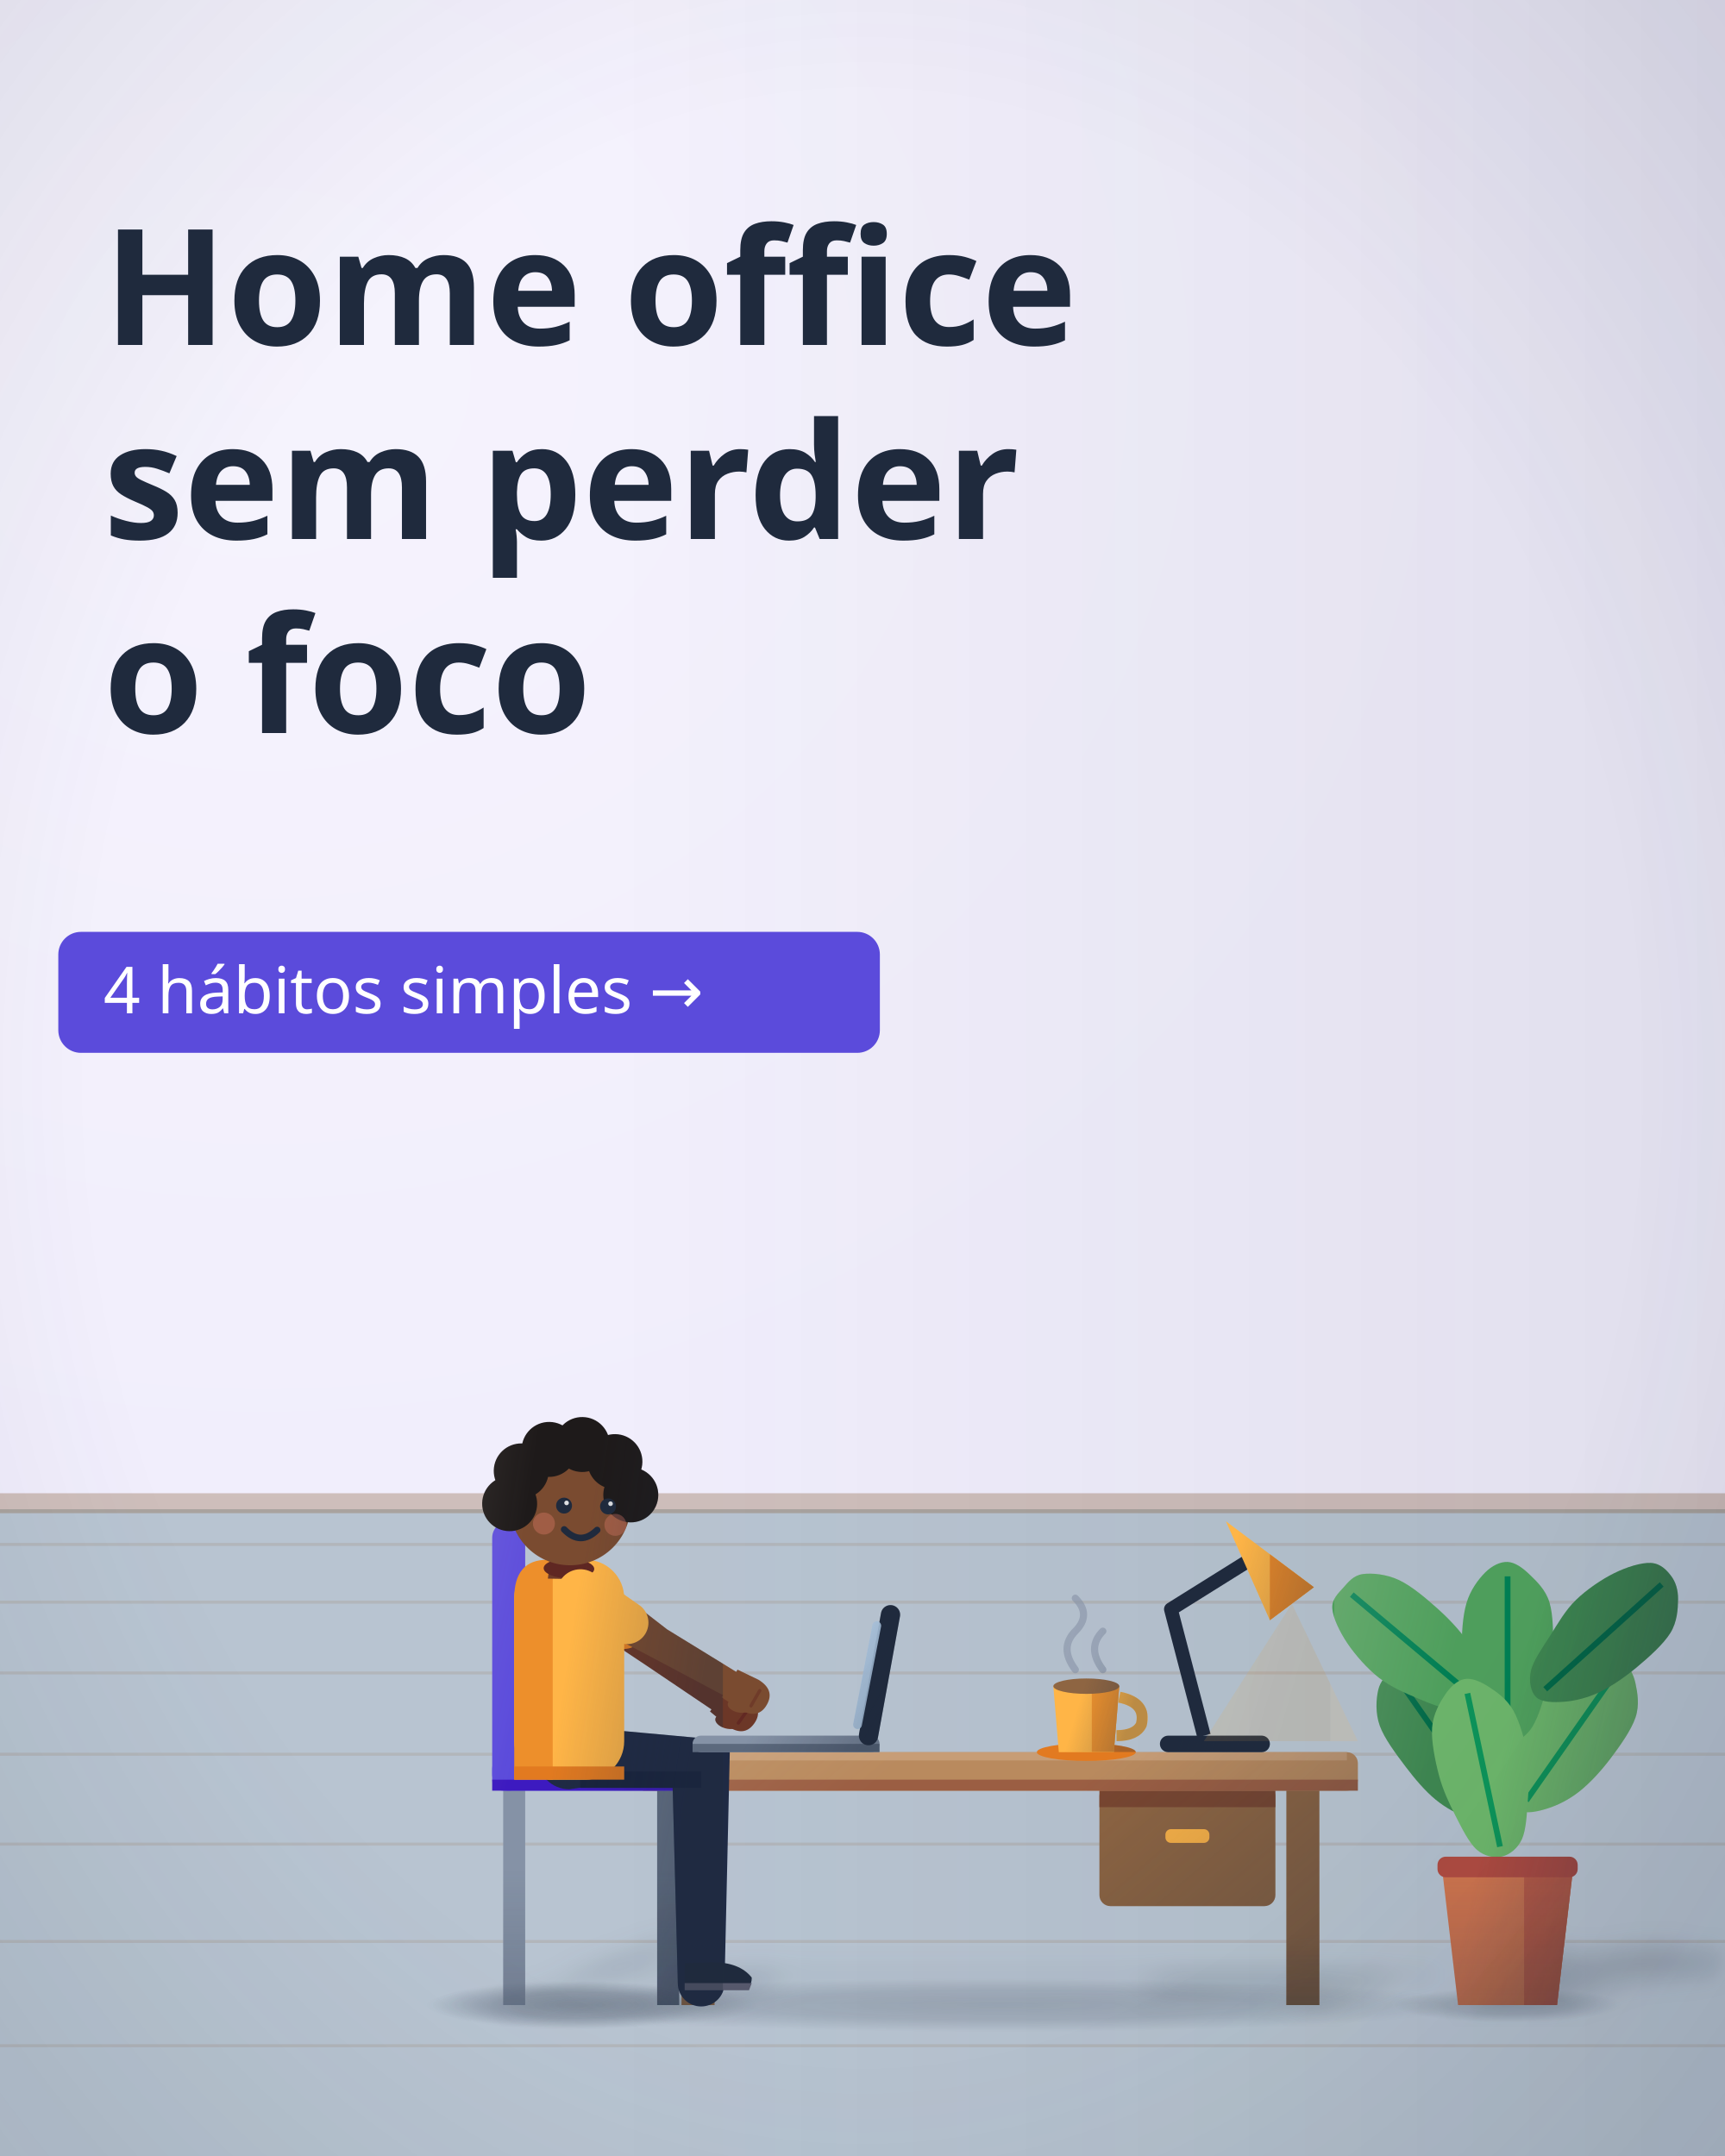
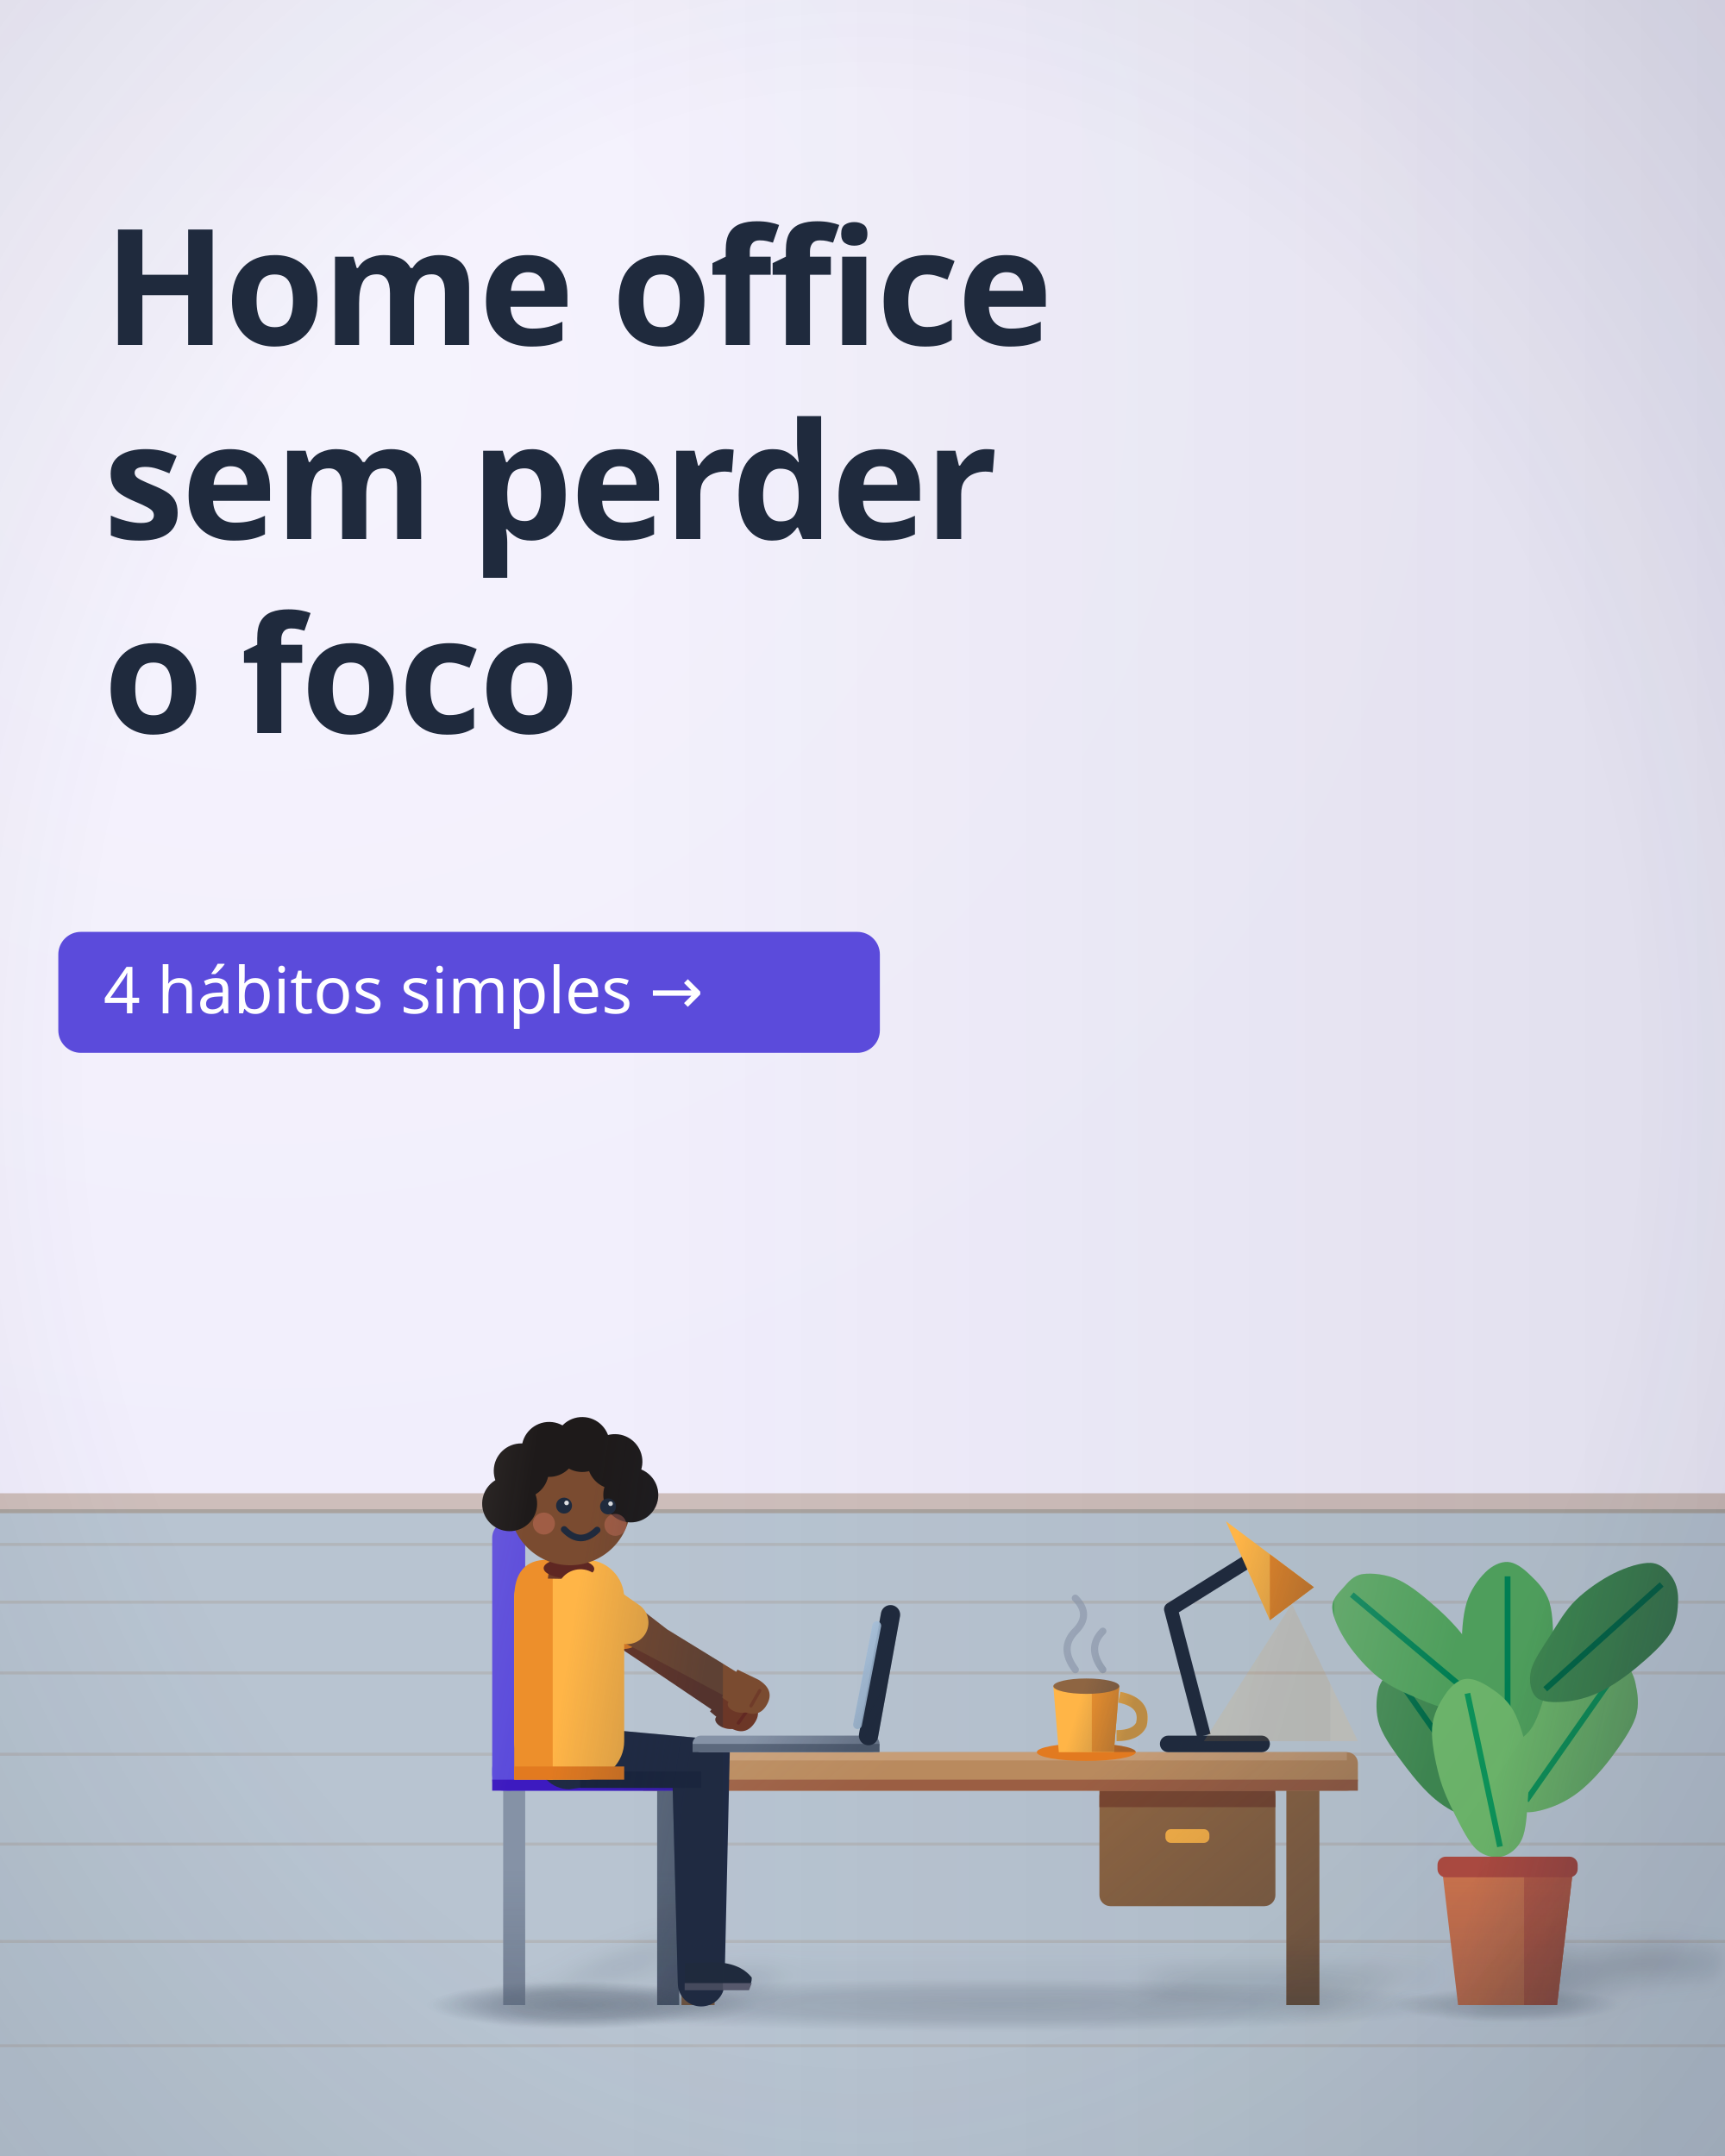
<svg xmlns="http://www.w3.org/2000/svg" width="864" height="1080" viewBox="0 0 864 1080">
  <defs>
    <linearGradient id="sky" x1="0" y1="0" x2="0" y2="1">
      <stop offset="0" stop-color="#DCEBF7" />
      <stop offset="0.55" stop-color="#e6f1f9" />
      <stop offset="0.85" stop-color="#EFF6FC" />
      <stop offset="1" stop-color="#EEF5FB" />
    </linearGradient>
    <linearGradient id="ground" x1="0" y1="0" x2="0" y2="1">
      <stop offset="0" stop-color="#9CC793" />
      <stop offset="1" stop-color="#7AB582" />
    </linearGradient>
    <radialGradient id="cshadow">
      <stop offset="0" stop-color="rgb(31,42,61)" stop-opacity="0.195" />
      <stop offset="0.55" stop-color="rgb(31,42,61)" stop-opacity="0.143" />
      <stop offset="1" stop-color="rgb(31,42,61)" stop-opacity="0" />
    </radialGradient>
    <filter id="hazeFar" color-interpolation-filters="sRGB">
      <feColorMatrix type="matrix" values="0.92 0 0 0 0.076 0 0.92 0 0 0.075 0 0 0.92 0 0.079 0 0 0 1 0" />
    </filter>
    <filter id="hazeMid" color-interpolation-filters="sRGB">
      <feColorMatrix type="matrix" values="0.96 0 0 0 0.038 0 0.96 0 0 0.037 0 0 0.96 0 0.040 0 0 0 1 0" />
    </filter>
    <linearGradient id="lgLight" x1="0" y1="0" x2="1" y2="0.35">
      <stop offset="0" stop-color="#FFF4DE" stop-opacity="0.156" />
      <stop offset="0.42" stop-color="#FFF4DE" stop-opacity="0" />
    </linearGradient>
    <linearGradient id="lgShade" x1="0" y1="0" x2="1" y2="0.35">
      <stop offset="0.6" stop-color="rgb(31,42,61)" stop-opacity="0" />
      <stop offset="1" stop-color="rgb(31,42,61)" stop-opacity="0.300" />
    </linearGradient>
    <linearGradient id="lgAO" x1="0" y1="0" x2="0" y2="1">
      <stop offset="0.72" stop-color="rgb(31,42,61)" stop-opacity="0" />
      <stop offset="1" stop-color="rgb(31,42,61)" stop-opacity="0.192" />
    </linearGradient>
    <filter id="toWhite" color-interpolation-filters="sRGB">
      <feColorMatrix values="0 0 0 0 1 0 0 0 0 1 0 0 0 0 1 0 0 0 1 0" />
    </filter>
    <filter id="castF" x="-30%" y="-30%" width="160%" height="160%" color-interpolation-filters="sRGB">
      <feColorMatrix values="0 0 0 0 0.122 0 0 0 0 0.165 0 0 0 0 0.239 0 0 0 1 0" />
      <feGaussianBlur stdDeviation="6.5" />
    </filter>
    <clipPath id="groundClip">
      <rect y="756.0" width="864" height="1080" />
    </clipPath>
    <radialGradient id="glow" cx="0.15" cy="0.25" r="0.75">
      <stop offset="0" stop-color="#FFF4DE" stop-opacity="0.330" />
      <stop offset="1" stop-color="#FFF4DE" stop-opacity="0" />
    </radialGradient>
    <linearGradient id="falloff" x1="0" y1="0" x2="1" y2="0">
      <stop offset="0.35" stop-color="rgb(31,42,61)" stop-opacity="0" />
      <stop offset="1" stop-color="rgb(31,42,61)" stop-opacity="0.078" />
    </linearGradient>
    <radialGradient id="vignette" cx="0.5" cy="0.5" r="0.75">
      <stop offset="0.6" stop-color="rgb(31,42,61)" stop-opacity="0" />
      <stop offset="1" stop-color="rgb(31,42,61)" stop-opacity="0.102" />
    </radialGradient>
  </defs>
  <rect width="864" height="756" fill="#F1EEFC" />
  <rect y="756" width="864" height="324" fill="#B8C4D1" />
  <rect y="748" width="864" height="10" fill="#8E6542" fill-opacity="0.35" stroke-opacity="0.35" />
  <rect x="0" y="772.9" width="864" height="1.5" fill="#8E6542" fill-opacity="0.15" stroke-opacity="0.15" />
  <rect x="0" y="801.8" width="864" height="1.5" fill="#8E6542" fill-opacity="0.15" stroke-opacity="0.15" />
  <rect x="0" y="837.3" width="864" height="1.5" fill="#8E6542" fill-opacity="0.15" stroke-opacity="0.15" />
  <rect x="0" y="878.0" width="864" height="1.5" fill="#8E6542" fill-opacity="0.15" stroke-opacity="0.15" />
  <rect x="0" y="923.0" width="864" height="1.5" fill="#8E6542" fill-opacity="0.15" stroke-opacity="0.15" />
  <rect x="0" y="971.8" width="864" height="1.5" fill="#8E6542" fill-opacity="0.15" stroke-opacity="0.15" />
  <rect x="0" y="1024.0" width="864" height="1.5" fill="#8E6542" fill-opacity="0.15" stroke-opacity="0.15" />
  <rect width="864" height="756" fill="url(#glow)" style="mix-blend-mode: screen;" />
  <rect width="864" height="1080" fill="url(#falloff)" style="mix-blend-mode: multiply;" />
  <g clip-path="url(#groundClip)" opacity="0.189" style="mix-blend-mode: multiply;">
    <g filter="url(#castF)">
      <use href="#b_canto_mesa" transform="translate(501.1 1004.4) matrix(1 0 -0.350 0.13 0 0) scale(2.754)" />
      <use href="#b_canto_cadeira" transform="translate(296.1 1004.4) matrix(1 0 -0.350 0.13 0 0) scale(2.754)" />
      <use href="#b_canto_planta" transform="translate(755.1 1004.4) matrix(1 0 -0.350 0.13 0 0) scale(2.065)" />
    </g>
  </g>
  <g transform="translate(501.1 1004.4) scale(2.754)">
    <ellipse cx="0" cy="0" rx="85.0" ry="4.9" fill="url(#cshadow)" />
  </g>
  <g style="isolation: isolate;">
    <g id="canto_mesa" transform="translate(501.1 1004.4) scale(2.754)">
      <g id="b_canto_mesa">
        <rect x="-58" y="-40" width="6" height="40" rx="0" fill="#8E6542" />
        <rect x="52" y="-40" width="6" height="40" rx="0" fill="#8E6542" />
        <rect x="18" y="-40" width="32" height="22" rx="2" fill="#8E6542" />
        <rect x="18" y="-40" width="32" height="4" rx="0" fill="#794630" />
        <rect x="30" y="-32" width="8" height="2.5" rx="1" fill="#FFB547" />
        <rect x="-65" y="-46" width="130" height="7" rx="2" fill="#B98A5E" />
        <rect x="-65" y="-41" width="130" height="2" rx="0" fill="#9B5E43" />
        <rect x="-63" y="-46" width="126" height="1.5" rx="0" fill="#C79D76" />
      </g>
    </g>
    <mask id="mk_canto_mesa" maskUnits="userSpaceOnUse" x="250.5" y="852.4" width="501.2" height="152.0">
      <use href="#b_canto_mesa" transform="translate(501.1 1004.4) scale(2.754)" filter="url(#toWhite)" />
    </mask>
    <g mask="url(#mk_canto_mesa)" opacity="1">
      <rect x="250.5" y="852.4" width="501.2" height="152.0" fill="url(#lgLight)" style="mix-blend-mode: screen;" />
      <rect x="250.5" y="852.4" width="501.2" height="152.0" fill="url(#lgShade)" style="mix-blend-mode: multiply;" />
      <rect x="322.1" y="877.7" width="358.0" height="126.7" fill="url(#lgAO)" style="mix-blend-mode: multiply;" />
    </g>
  </g>
  <g transform="translate(296.1 1004.4) scale(2.754)">
    <ellipse cx="0" cy="0" rx="30.0" ry="4.2" fill="url(#cshadow)" />
  </g>
  <g style="isolation: isolate;">
    <g id="canto_cadeira" transform="translate(296.1 1004.4) scale(2.754)">
      <g id="b_canto_cadeira">
        <rect x="-16" y="-40" width="4" height="40" rx="0" fill="#8592A6" />
        <rect x="12" y="-40" width="4" height="40" rx="0" fill="#647185" />
        <rect x="-18" y="-88" width="6" height="49" rx="3" fill="#5B4BDB" />
        <rect x="-18" y="-45" width="36" height="6" rx="2" fill="#5B4BDB" />
        <rect x="-18" y="-41" width="36" height="2" rx="0" fill="#3D1AC0" />
      </g>
    </g>
    <mask id="mk_canto_cadeira" maskUnits="userSpaceOnUse" x="211.3" y="713.6" width="169.6" height="290.8">
      <use href="#b_canto_cadeira" transform="translate(296.1 1004.4) scale(2.754)" filter="url(#toWhite)" />
    </mask>
    <g mask="url(#mk_canto_cadeira)" opacity="1">
      <rect x="211.3" y="713.6" width="169.6" height="290.8" fill="url(#lgLight)" style="mix-blend-mode: screen;" />
      <rect x="211.3" y="713.6" width="169.6" height="290.8" fill="url(#lgShade)" style="mix-blend-mode: multiply;" />
      <rect x="235.5" y="762.0" width="121.2" height="242.4" fill="url(#lgAO)" style="mix-blend-mode: multiply;" />
    </g>
  </g>
  <g transform="translate(755.1 1004.4) scale(2.065)">
    <ellipse cx="0" cy="0" rx="27.5" ry="4.2" fill="url(#cshadow)" />
  </g>
  <g style="isolation: isolate;">
    <g id="canto_planta" transform="translate(755.1 1004.4) scale(2.065)">
      <g id="b_canto_planta">
        <path d="M-4.7 -64C-4.83 -60.41 -6.11 -56.88 -7.08 -53.7C-8.04 -50.51 -8.99 -47.02 -10.48 -44.89C-11.97 -42.75 -14.18 -40.83 -16 -40.88C-17.82 -40.93 -19.88 -43.13 -21.43 -45.19C-22.98 -47.25 -24.44 -50.11 -25.32 -53.24C-26.2 -56.38 -26.56 -60.26 -26.7 -64C-26.83 -67.74 -27 -72.53 -26.13 -75.7C-25.26 -78.86 -23.17 -81.46 -21.48 -82.99C-19.79 -84.52 -17.84 -84.83 -16 -84.88C-14.16 -84.93 -12.05 -84.91 -10.43 -83.3C-8.81 -81.69 -7.22 -78.46 -6.27 -75.24C-5.31 -72.02 -4.56 -67.59 -4.7 -64Z" fill="#3D8550" transform="rotate(-35 -16 -64)" />
        <path d="M-16 -44 L-16 -82" stroke="#006947" stroke-width="1.4" transform="rotate(-35 -16 -64)" />
        <path d="M26.89 -66C26.75 -62.26 26.23 -58.35 25.31 -55.25C24.39 -52.16 22.91 -49.45 21.36 -47.42C19.81 -45.39 17.84 -43.25 16 -43.08C14.16 -42.92 11.83 -44.31 10.35 -46.42C8.86 -48.53 8.01 -52.45 7.1 -55.72C6.19 -58.98 5.03 -62.41 4.89 -66C4.75 -69.59 5.34 -74 6.26 -77.25C7.17 -80.51 8.74 -83.89 10.36 -85.53C11.99 -87.16 14.17 -87.25 16 -87.08C17.83 -86.92 19.66 -86.09 21.35 -84.53C23.04 -82.96 25.23 -80.81 26.15 -77.72C27.07 -74.63 27.03 -69.74 26.89 -66Z" fill="#6BB36A" transform="rotate(35 16 -66)" />
        <path d="M16 -46 L16 -84" stroke="#0C9259" stroke-width="1.4" transform="rotate(35 16 -66)" />
        <path d="M10.96 -86C10.78 -82.3 9.98 -78.71 9.08 -75.51C8.18 -72.32 7.05 -68.82 5.54 -66.81C4.03 -64.81 1.87 -63.57 0 -63.5C-1.87 -63.42 -4.19 -64.32 -5.67 -66.35C-7.16 -68.39 -8.01 -72.44 -8.9 -75.72C-9.8 -78.99 -10.87 -82.37 -11.04 -86C-11.22 -89.63 -10.9 -94.36 -9.97 -97.51C-9.04 -100.67 -7.12 -103.25 -5.46 -104.92C-3.8 -106.58 -1.8 -107.57 0 -107.5C1.8 -107.42 3.64 -106.09 5.33 -104.46C7.02 -102.83 9.21 -100.79 10.15 -97.72C11.09 -94.64 11.13 -89.7 10.96 -86Z" fill="#4E9E5C" transform="rotate(0 0 -86)" />
        <path d="M0 -66 L0 -104" stroke="#007E53" stroke-width="1.4" transform="rotate(0 0 -86)" />
        <path d="M-13.22 -88C-13.34 -84.27 -13.78 -80.34 -14.68 -77.23C-15.58 -74.13 -17.06 -71.45 -18.62 -69.36C-20.17 -67.26 -22.19 -64.71 -24 -64.66C-25.81 -64.61 -27.97 -66.9 -29.47 -69.05C-30.97 -71.21 -32.05 -74.44 -33.01 -77.59C-33.97 -80.75 -35.1 -84.39 -35.22 -88C-35.34 -91.61 -34.66 -95.99 -33.73 -99.23C-32.79 -102.48 -31.24 -105.89 -29.62 -107.46C-28 -109.03 -25.86 -108.71 -24 -108.66C-22.14 -108.61 -20.14 -108.67 -18.47 -107.16C-16.8 -105.65 -14.83 -102.79 -13.96 -99.59C-13.08 -96.4 -13.1 -91.73 -13.22 -88Z" fill="#4E9E5C" transform="rotate(-50 -24 -88)" />
        <path d="M-24 -68 L-24 -106" stroke="#007E53" stroke-width="1.4" transform="rotate(-50 -24 -88)" />
        <path d="M34.89 -90C34.75 -86.26 34.23 -82.35 33.31 -79.25C32.39 -76.16 30.91 -73.45 29.36 -71.42C27.81 -69.39 25.84 -67.25 24 -67.08C22.16 -66.92 19.83 -68.31 18.35 -70.42C16.86 -72.53 16.01 -76.45 15.1 -79.72C14.19 -82.98 13.03 -86.41 12.89 -90C12.75 -93.59 13.34 -98 14.26 -101.25C15.17 -104.51 16.74 -107.89 18.36 -109.53C19.99 -111.16 22.17 -111.25 24 -111.08C25.83 -110.92 27.66 -110.09 29.35 -108.53C31.04 -106.96 33.23 -104.81 34.15 -101.72C35.07 -98.63 35.03 -93.74 34.89 -90Z" fill="#3D8550" transform="rotate(48 24 -90)" />
        <path d="M24 -70 L24 -108" stroke="#006947" stroke-width="1.4" transform="rotate(48 24 -90)" />
        <path d="M5.12 -58C4.94 -54.34 3.88 -50.88 2.96 -47.66C2.03 -44.44 1.07 -40.68 -0.42 -38.66C-1.91 -36.65 -4.13 -35.59 -6 -35.55C-7.87 -35.51 -10.15 -36.42 -11.65 -38.43C-13.15 -40.44 -14.14 -44.33 -15.01 -47.6C-15.88 -50.86 -16.7 -54.32 -16.88 -58C-17.06 -61.68 -17.01 -66.53 -16.1 -69.66C-15.19 -72.79 -13.1 -75.12 -11.42 -76.77C-9.74 -78.42 -7.79 -79.59 -6 -79.55C-4.21 -79.51 -2.32 -78.19 -0.65 -76.53C1.02 -74.88 3.08 -72.68 4.04 -69.6C5 -66.51 5.3 -61.66 5.12 -58Z" fill="#6BB36A" transform="rotate(-12 -6 -58)" />
        <path d="M-6 -38 L-6 -76" stroke="#0C9259" stroke-width="1.4" transform="rotate(-12 -6 -58)" />
        <path d="M-16 -34 L16 -34 L12 0 L-12 0 Z" fill="#C9724E" />
        <path d="M4 -34 L16 -34 L12 0 L4 0 Z" fill="#B75A45" />
        <rect x="-17" y="-36" width="34" height="5" rx="2" fill="#AB4A41" />
      </g>
    </g>
    <mask id="mk_canto_planta" maskUnits="userSpaceOnUse" x="668.3" y="731.8" width="173.5" height="272.6">
      <use href="#b_canto_planta" transform="translate(755.1 1004.4) scale(2.065)" filter="url(#toWhite)" />
    </mask>
    <g mask="url(#mk_canto_planta)" opacity="1">
      <rect x="668.3" y="731.8" width="173.5" height="272.6" fill="url(#lgLight)" style="mix-blend-mode: screen;" />
      <rect x="668.3" y="731.8" width="173.5" height="272.6" fill="url(#lgShade)" style="mix-blend-mode: multiply;" />
      <rect x="693.1" y="777.2" width="123.9" height="227.2" fill="url(#lgAO)" style="mix-blend-mode: multiply;" />
    </g>
  </g>
  <g transform="translate(285.1 1004.4) scale(2.754)">
    <ellipse cx="0" cy="0" rx="25.0" ry="4.5" fill="url(#cshadow)" />
  </g>
  <g style="isolation: isolate;">
    <g id="canto_pessoa" transform="translate(285.1 1004.4) scale(2.754)">
      <g id="b_canto_pessoa">
        <g transform="scale(1 1)">
          <path d="M7.8 -65.91L7.8 -65.91L13.57 -62.08L26.88 -53.11A2.4 2.4 0 0 0 29.68 -57.01L29.68 -57.01L17.02 -66.73L12.16 -71.38A3.5 3.5 0 0 0 7.8 -65.91Z" fill="#6C3727" />
          <path d="M-0.68 -71.64L-0.68 -71.64L7.55 -65.59A3.9 3.9 0 0 0 12.41 -71.69L12.41 -71.69L4.68 -78.36A4.3 4.3 0 0 0 -0.68 -71.64Z" fill="#E68023" />
          <g transform="translate(28.28 -55.06) rotate(35.73)">
            <ellipse cx="1.2" cy="0.9" rx="1.9" ry="1.3" fill="#622923" transform="rotate(-30 1.2 0.9)" />
            <path d="M-1.2 -2.9 L3 -3.2 Q6.6 -3.1 6.6 0 Q6.6 3.1 3 3.2 L-1.2 2.9 Z" fill="#6C3727" />
            <ellipse cx="2.4" cy="2.6" rx="2.2" ry="1.25" fill="#6C3727" transform="rotate(-20 2.4 2.6)" />
            <path d="M4.2 -1.6 L4.2 1.6" stroke="#622923" stroke-width="0.6" stroke-linecap="round" />
          </g>
          <path d="M0 -39.25L0 -39.25L18.75 -41.93L19.75 -4A4.25 4.25 0 0 0 28.25 -4L28.25 -4L29.25 -48.07L0 -50.75A5.75 5.75 0 0 0 0 -39.25Z" fill="#1F2A44" />
          <path d="M2 -41 L24 -41" stroke="#18233D" stroke-width="3" fill="none" />
          <g transform="translate(0 -2.2)">
            <path d="M21 -5.4 L21 -0.8 L31.5 -0.8 Q33.2 -0.8 33.2 -2.8 Q31 -5.6 26 -5.6 Z" fill="#1F2A3D" />
            <path d="M21 -1.8 L33.2 -1.8 L32.7 -0.5 L21 -0.5 Z" fill="#56586C" />
          </g>
          <rect x="-10" y="-81" width="20" height="40" rx="7" fill="#FFB547" />
          <path d="M-10 -74 Q-10 -81 -4 -81 L-3 -81 L-3 -41 L-10 -41 Z" fill="#ED8F2B" />
          <path d="M-10 -43.4 L10 -43.4 L10 -41 L-10 -41 Z" fill="#E27A20" />
        </g>
        <g transform="translate(0 0) scale(1) rotate(1.05 0 -82)">
          <path d="M-3 -85 L3 -85 L3.8 -77.5 L-3.8 -77.5 Z" fill="#6F3B29" />
          <ellipse cx="0" cy="-79.4" rx="4.6" ry="1.8" fill="#5F2722" />
          <ellipse cx="-10" cy="-90" rx="2" ry="3" fill="#73402B" />
          <circle cx="0" cy="-91" r="11" fill="#7A4B30" />
          <circle cx="-9" cy="-97" r="5" fill="#1E1A1A" />
          <circle cx="-4" cy="-101" r="5" fill="#1E1A1A" />
          <circle cx="2" cy="-102" r="5" fill="#1E1A1A" />
          <circle cx="8" cy="-99" r="5" fill="#1E1A1A" />
          <circle cx="11" cy="-93" r="5" fill="#1E1A1A" />
          <circle cx="-11" cy="-91" r="5" fill="#1E1A1A" />
          <circle cx="-1.1" cy="-90.83" r="1.45" fill="#1F2A3D" />
          <circle cx="-0.65" cy="-91.33" r="0.42" fill="#FFFFFF" fill-opacity="0.85" stroke-opacity="0.85" />
          <circle cx="6.9" cy="-90.83" r="1.45" fill="#1F2A3D" />
          <circle cx="7.35" cy="-91.33" r="0.42" fill="#FFFFFF" fill-opacity="0.85" stroke-opacity="0.85" />
          <path d="M-1 -86.5 Q2 -83.5 5 -86.5" stroke="#1F2A3D" stroke-width="1.2" fill="none" stroke-linecap="round" />
          <circle cx="-4.7" cy="-87.5" r="2" fill="#E9806E" fill-opacity="0.35" stroke-opacity="0.35" />
          <circle cx="8.3" cy="-87.5" r="2" fill="#E9806E" fill-opacity="0.35" stroke-opacity="0.35" />
        </g>
        <g transform="scale(1 1)">
          <path d="M8.71 -66.56L8.71 -66.56L14.85 -63.35L29.02 -55.82A2.4 2.4 0 0 0 31.4 -59.98L31.4 -59.98L17.8 -68.34L12.48 -72.46A3.5 3.5 0 0 0 8.71 -66.56Z" fill="#7A4B30" />
          <path d="M-0.32 -71.38L-0.32 -71.38L8.49 -66.22A3.9 3.9 0 0 0 12.69 -72.79L12.69 -72.79L4.32 -78.62A4.3 4.3 0 0 0 -0.32 -71.38Z" fill="#FFB547" />
          <g transform="translate(30.21 -57.9) rotate(29.76)">
            <ellipse cx="1.2" cy="0.9" rx="1.9" ry="1.3" fill="#6F3B29" transform="rotate(-30 1.2 0.9)" />
            <path d="M-1.2 -2.9 L3 -3.2 Q6.6 -3.1 6.6 0 Q6.6 3.1 3 3.2 L-1.2 2.9 Z" fill="#7A4B30" />
            <ellipse cx="2.4" cy="2.6" rx="2.2" ry="1.25" fill="#7A4B30" transform="rotate(-20 2.4 2.6)" />
            <path d="M4.2 -1.6 L4.2 1.6" stroke="#6F3B29" stroke-width="0.6" stroke-linecap="round" />
          </g>
        </g>
      </g>
    </g>
    <mask id="mk_canto_pessoa" maskUnits="userSpaceOnUse" x="208.0" y="647.5" width="154.2" height="356.9">
      <use href="#b_canto_pessoa" transform="translate(285.1 1004.4) scale(2.754)" filter="url(#toWhite)" />
    </mask>
    <g mask="url(#mk_canto_pessoa)" opacity="1">
      <rect x="208.0" y="647.5" width="154.2" height="356.9" fill="url(#lgLight)" style="mix-blend-mode: screen;" />
      <rect x="208.0" y="647.5" width="154.2" height="356.9" fill="url(#lgShade)" style="mix-blend-mode: multiply;" />
    </g>
  </g>
  <g style="isolation: isolate;">
    <g id="canto_tela" transform="translate(393.7 877.7) scale(2.754)">
      <g id="b_canto_tela">
        <rect x="-17" y="-3" width="34" height="3" rx="1.5" fill="#8592A6" />
        <rect x="-17" y="-1.5" width="34" height="1.5" rx="0" fill="#5C697D" />
        <path d="M15 -3 L19 -25" stroke="#1F2A3D" stroke-width="3.5" stroke-linecap="round" />
        <path d="M13 -5 L16.5 -23" stroke="#BCD7F2" stroke-width="1.6" stroke-linecap="round" fill-opacity="0.9" stroke-opacity="0.9" />
      </g>
    </g>
    <mask id="mk_canto_tela" maskUnits="userSpaceOnUse" x="328.2" y="798.4" width="131.1" height="79.3">
      <use href="#b_canto_tela" transform="translate(393.7 877.7) scale(2.754)" filter="url(#toWhite)" />
    </mask>
    <g mask="url(#mk_canto_tela)" opacity="1">
      <rect x="328.2" y="798.4" width="131.1" height="79.3" fill="url(#lgLight)" style="mix-blend-mode: screen;" />
      <rect x="328.2" y="798.4" width="131.1" height="79.3" fill="url(#lgShade)" style="mix-blend-mode: multiply;" />
    </g>
  </g>
  <g style="isolation: isolate;">
    <g id="canto_luminaria" transform="translate(608.5 877.7) scale(2.754)">
      <g id="b_canto_luminaria">
        <rect x="-10" y="-3" width="20" height="3" rx="1.5" fill="#1F2A3D" />
        <path d="M-2 -3 L-8 -26 L8 -36" stroke="#1F2A3D" stroke-width="2.5" fill="none" stroke-linejoin="round" />
        <path d="M2 -42 L18 -30 L10 -24 Z" fill="#FFB547" />
        <path d="M10 -36 L18 -30 L10 -24 Z" fill="#EA8928" />
        <path d="M14 -27 L26 -2 L-2 -2 Z" fill="#FFB547" fill-opacity="0.13" stroke-opacity="0.13" />
      </g>
    </g>
    <mask id="mk_canto_luminaria" maskUnits="userSpaceOnUse" x="550.7" y="738.9" width="115.7" height="138.8">
      <use href="#b_canto_luminaria" transform="translate(608.5 877.7) scale(2.754)" filter="url(#toWhite)" />
    </mask>
    <g mask="url(#mk_canto_luminaria)" opacity="1">
      <rect x="550.7" y="738.9" width="115.7" height="138.8" fill="url(#lgLight)" style="mix-blend-mode: screen;" />
      <rect x="550.7" y="738.9" width="115.7" height="138.8" fill="url(#lgShade)" style="mix-blend-mode: multiply;" />
    </g>
  </g>
  <g style="isolation: isolate;">
    <g id="canto_caneca" transform="translate(544.1 877.7) scale(2.754)">
      <g id="b_canto_caneca">
        <ellipse cx="0" cy="0" rx="9" ry="1.6" fill="#E27A20" />
        <path d="M-6 -12 L6 -12 L5 0 L-5 0 Z" fill="#FFB547" />
        <path d="M1 -12 L6 -12 L5 0 L1 0 Z" fill="#EF922D" />
        <ellipse cx="0" cy="-12" rx="6" ry="1.4" fill="#8E6542" />
        <path d="M6 -10 Q11 -9 10 -5 Q9 -3 5.5 -3" stroke="#FFB547" stroke-width="2" fill="none" />
        <path d="M-2 -15 Q-5 -19 -2 -22 Q1 -25 -2 -28 M3 -15 Q0 -19 3 -22" stroke="#8592A6" stroke-width="1.3" fill="none" fill-opacity="0.6" stroke-opacity="0.6" stroke-linecap="round" />
      </g>
    </g>
    <mask id="mk_canto_caneca" maskUnits="userSpaceOnUse" x="513.2" y="805.0" width="61.7" height="72.7">
      <use href="#b_canto_caneca" transform="translate(544.1 877.7) scale(2.754)" filter="url(#toWhite)" />
    </mask>
    <g mask="url(#mk_canto_caneca)" opacity="1">
      <rect x="513.2" y="805.0" width="61.7" height="72.7" fill="url(#lgLight)" style="mix-blend-mode: screen;" />
      <rect x="513.2" y="805.0" width="61.7" height="72.7" fill="url(#lgShade)" style="mix-blend-mode: multiply;" />
    </g>
  </g>
  <rect width="864" height="1080" fill="url(#vignette)" style="mix-blend-mode: multiply;" />
-   <text x="51.8" y="172.8" font-family="Poppins" font-size="81.0" font-weight="700" fill="#1F2A3D" text-anchor="start">
+   <text x="51.8" y="172.8" font-family="Poppins" font-size="81.0" font-weight="700" fill="#1F2A3D" text-anchor="start" letter-spacing="-0.015em">
    <tspan x="51.8">Home office</tspan>
    <tspan x="51.8" dy="97.2">sem perder</tspan>
    <tspan x="51.8" dy="97.2">o foco</tspan>
  </text>
-   <rect x="29.2" y="466.8" width="411.5" height="60.6" rx="11.34" fill="#5B4BDB" />
+   <rect x="29.2" y="466.8" width="411.5" height="60.6" rx="11.3" fill="#5B4BDB" />
  <text x="51.8" y="507.6" font-family="Poppins" font-size="32.4" font-weight="500" fill="#FFFFFF" text-anchor="start">
    <tspan x="51.8">4 hábitos simples  →</tspan>
  </text>
</svg>
